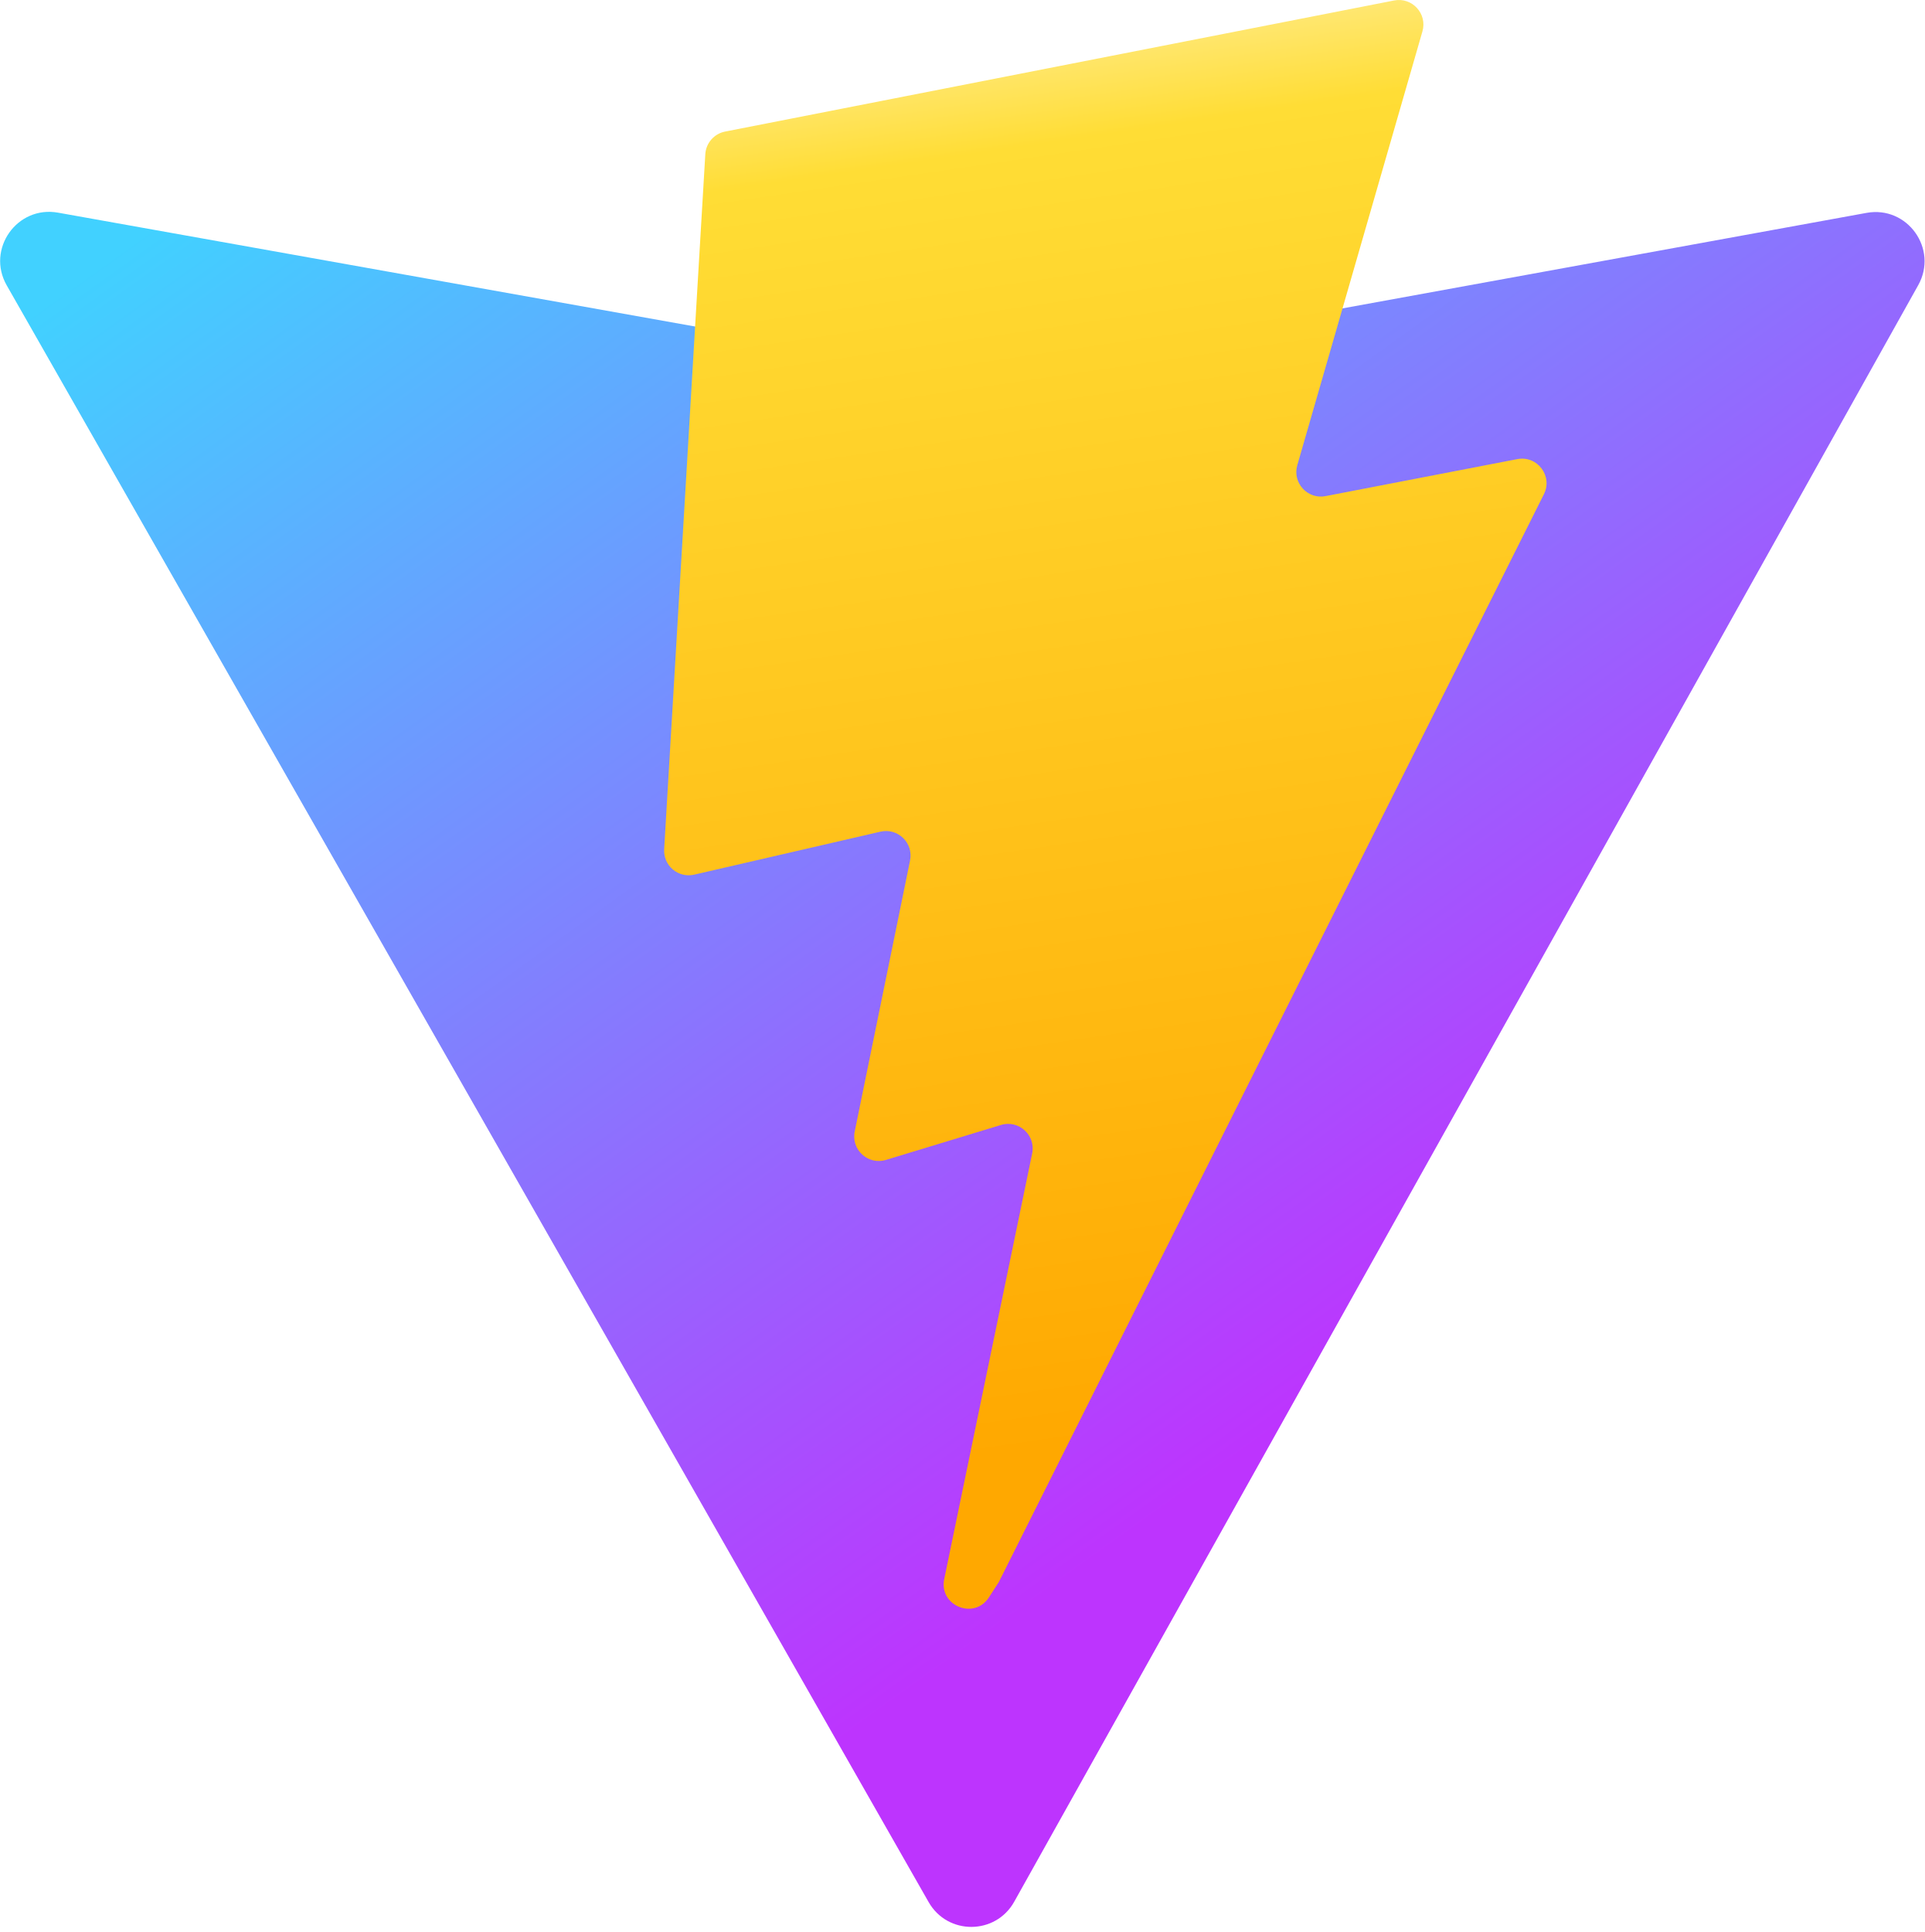
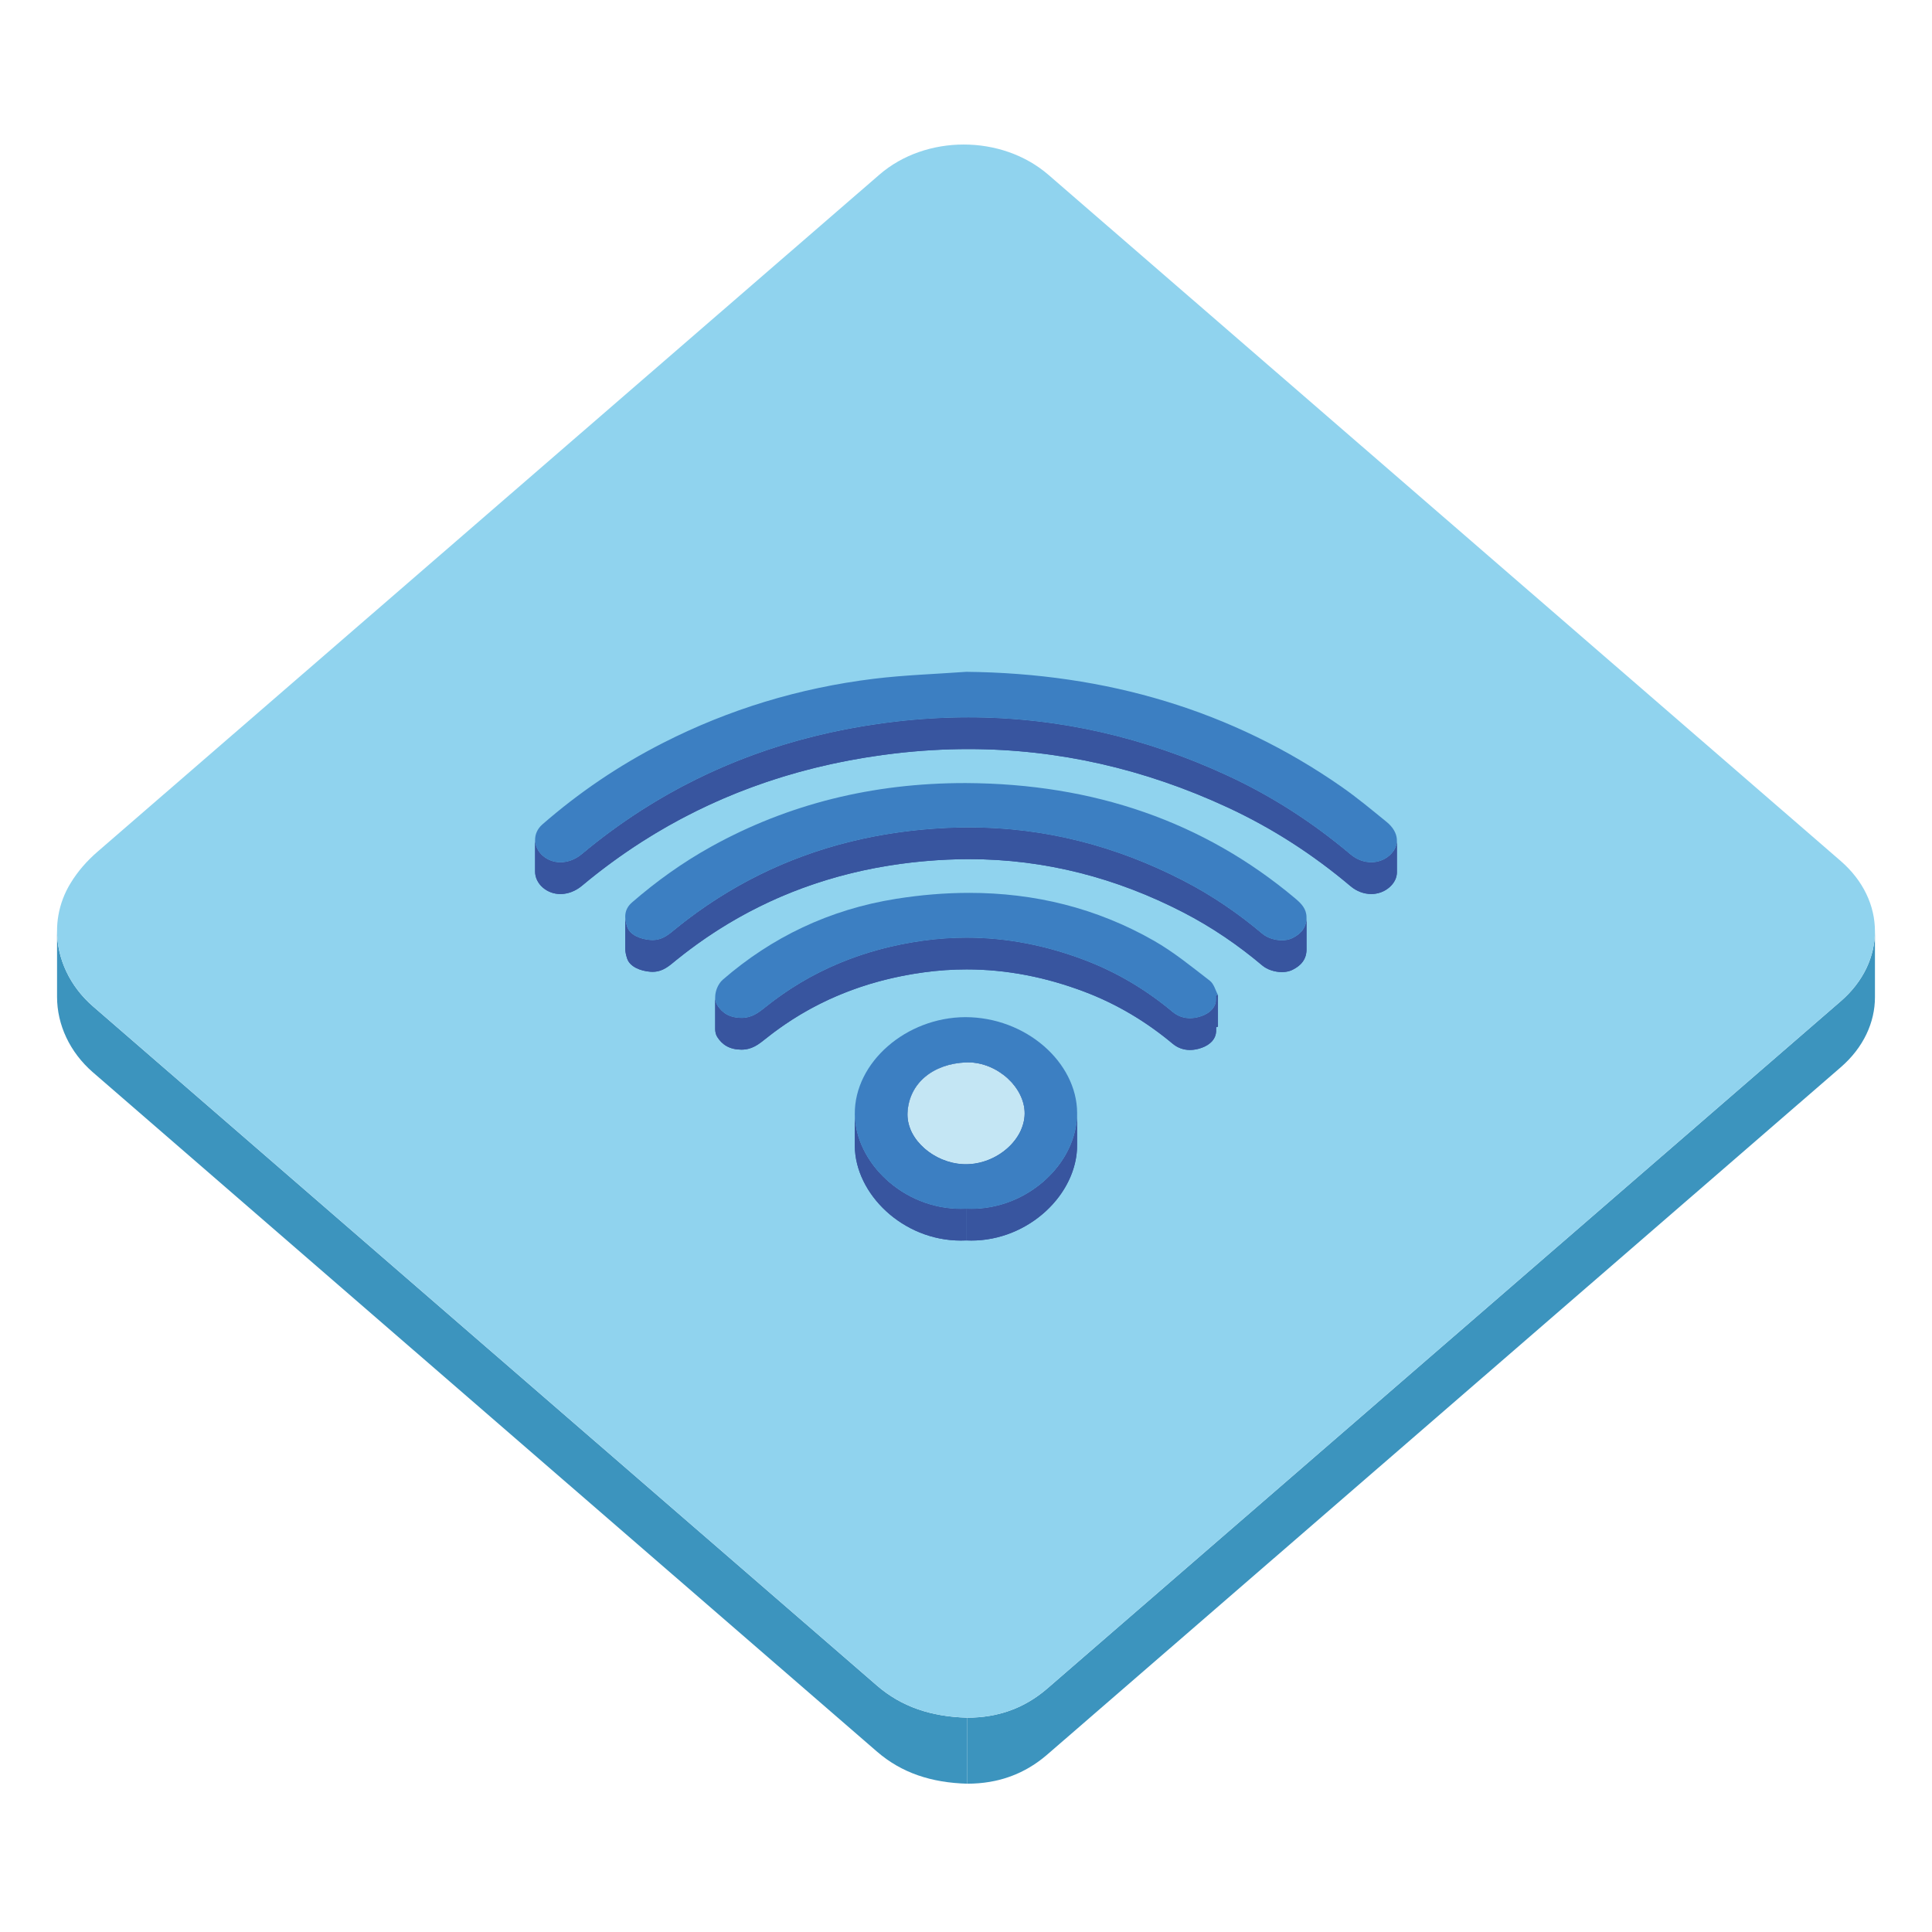
- <svg xmlns="http://www.w3.org/2000/svg" aria-hidden="true" role="img" class="iconify iconify--logos" width="31.88" height="32" preserveAspectRatio="xMidYMid meet" viewBox="0 0 256 257">
-   <defs>
-     <linearGradient id="IconifyId1813088fe1fbc01fb466" x1="-.828%" x2="57.636%" y1="7.652%" y2="78.411%">
-       <stop offset="0%" stop-color="#41D1FF" />
-       <stop offset="100%" stop-color="#BD34FE" />
-     </linearGradient>
-     <linearGradient id="IconifyId1813088fe1fbc01fb467" x1="43.376%" x2="50.316%" y1="2.242%" y2="89.03%">
-       <stop offset="0%" stop-color="#FFEA83" />
-       <stop offset="8.333%" stop-color="#FFDD35" />
-       <stop offset="100%" stop-color="#FFA800" />
-     </linearGradient>
-   </defs>
-   <path fill="url(#IconifyId1813088fe1fbc01fb466)" d="M255.153 37.938L134.897 252.976c-2.483 4.44-8.862 4.466-11.382.048L.875 37.958c-2.746-4.814 1.371-10.646 6.827-9.67l120.385 21.517a6.537 6.537 0 0 0 2.322-.004l117.867-21.483c5.438-.991 9.574 4.796 6.877 9.62Z" />
-   <path fill="url(#IconifyId1813088fe1fbc01fb467)" d="M185.432.063L96.44 17.501a3.268 3.268 0 0 0-2.634 3.014l-5.474 92.456a3.268 3.268 0 0 0 3.997 3.378l24.777-5.718c2.318-.535 4.413 1.507 3.936 3.838l-7.361 36.047c-.495 2.426 1.782 4.5 4.151 3.78l15.304-4.649c2.372-.72 4.652 1.36 4.15 3.788l-11.698 56.621c-.732 3.542 3.979 5.473 5.943 2.437l1.313-2.028l72.516-144.72c1.215-2.423-.88-5.186-3.54-4.672l-25.505 4.922c-2.396.462-4.435-1.77-3.759-4.114l16.646-57.705c.677-2.35-1.37-4.583-3.769-4.113Z" />
+ <svg xmlns="http://www.w3.org/2000/svg" width="800px" height="800px" viewBox="0 0 1024 1024" class="icon" version="1.1">
+   <path d="M993.763 493.538v35c0 13.331-6.04 26.664-18.135 37.137-140.15 121.422-280.35 242.795-420.49 364.219-11.814 10.237-25.813 15.501-42.454 15.501v-35c16.643 0 30.64-5.264 42.454-15.501 140.141-121.424 280.336-242.802 420.49-364.217 12.095-10.475 18.135-23.803 18.135-37.139z" fill="#3C94BE" />
+   <path d="M30.239 528.367v-3.5-1.75-3.5-3.5-1.75-3.5-3.5-1.75-3.5-3.5-1.75-3.5c0 14.707 6.701 29.313 19.037 40.019 138.449 120.064 277.049 239.996 415.562 360.02 13.002 11.26 28.74 16.466 47.852 16.994v35c-19.108-0.528-34.85-5.734-47.852-16.994C326.325 808.382 187.725 688.45 49.276 568.386c-12.337-10.705-19.037-25.312-19.037-40.019z" fill="#3C94BE" />
+   <path d="M510.786 76.601c16.263 0 32.546 5.362 44.946 16.097 139.95 121.188 279.901 242.376 419.819 363.586 24.241 20.995 24.295 53.413 0.079 74.397-140.15 121.42-280.35 242.796-420.489 364.217-11.815 10.239-25.813 15.502-42.452 15.502-19.109-0.528-34.852-5.734-47.854-16.994-138.511-120.024-277.111-239.956-415.56-360.02-19.581-16.988-24.96-43.81-11.895-65.251 3.919-6.438 8.669-11.829 14.465-16.849C189.954 331.734 328.024 212.152 466.107 92.567c12.296-10.64 28.478-15.966 44.679-15.966z" fill="#90D3EE" />
+   <path d="M740.39 445.475v16.8c0 2.879-1.313 5.675-3.933 7.98-2.727 2.394-6.145 3.592-9.664 3.592-3.794 0-7.706-1.392-11-4.178-19.574-16.532-41.227-30.656-65.327-41.813-43.557-20.162-89.269-30.829-137.202-30.829-12.792 0-25.736 0.759-38.846 2.3-64.18 7.552-119.429 31.252-166.018 70.179-3.464 2.892-7.495 4.349-11.356 4.349-3.397 0-6.667-1.127-9.309-3.4-2.73-2.352-4.124-5.457-4.124-8.546v-16.8c0 3.09 1.393 6.195 4.124 8.546 2.643 2.273 5.912 3.4 9.309 3.4 3.862 0 7.892-1.458 11.356-4.349 46.588-38.926 101.839-62.626 166.018-70.178a332.199 332.199 0 0 1 38.846-2.3c47.934 0 93.646 10.667 137.202 30.829 24.101 11.156 45.753 25.281 65.327 41.813 3.295 2.786 7.206 4.178 11 4.178 3.52 0 6.938-1.196 9.664-3.593 2.619-2.305 3.933-5.101 3.933-7.98z" fill="#38559F" />
+   <path d="M740.39 445.475v16.8c0 0.197-0.007 0.396-0.019 0.592v-16.8c0.012-0.196 0.019-0.396 0.019-0.592M740.371 446.068v16.8c-0.132 2.1-0.973 4.143-2.512 5.962v-16.8c1.539-1.82 2.38-3.862 2.512-5.962M737.859 452.03v16.8c-0.418 0.493-0.883 0.968-1.402 1.423a14.43 14.43 0 0 1-1.75 1.317v-16.8a14.525 14.525 0 0 0 1.75-1.316c0.52-0.455 0.984-0.932 1.402-1.424M734.707 454.77v16.8c-0.88 0.562-1.807 1.02-2.771 1.373v-16.8a14.237 14.237 0 0 0 2.771-1.373" fill="#38559F" />
+   <path d="M731.938 456.143v16.8c-0.996 0.365-2.025 0.619-3.076 0.763v-16.8c1.05-0.144 2.08-0.398 3.076-0.763M728.86 456.907v16.8c-0.684 0.093-1.372 0.14-2.068 0.14-3.794 0-7.707-1.392-11-4.178-19.574-16.532-41.227-30.656-65.327-41.813-43.558-20.162-89.27-30.829-137.203-30.829-12.791 0-25.737 0.759-38.846 2.3-2.249 0.265-4.487 0.55-6.711 0.853v-16.8c2.226-0.304 4.462-0.588 6.711-0.853a332.224 332.224 0 0 1 38.846-2.3c47.934 0 93.646 10.667 137.203 30.829 24.101 11.156 45.753 25.281 65.327 41.813 3.295 2.786 7.206 4.178 11 4.178a15.471 15.471 0 0 0 2.068-0.14M467.705 383.38v16.8c-24.287 3.318-47.269 8.988-68.965 16.961v-16.8c21.697-7.973 44.679-13.644 68.965-16.961" fill="#38559F" />
+   <path d="M398.741 400.341v16.8a301.078 301.078 0 0 0-58.45 28.968v-16.8a300.994 300.994 0 0 1 58.45-28.968M340.291 429.309v16.8a310.12 310.12 0 0 0-31.891 23.396 21.105 21.105 0 0 1-2.074 1.521v-16.8a20.932 20.932 0 0 0 2.074-1.52 309.982 309.982 0 0 1 31.891-23.397" fill="#38559F" />
+   <path d="M306.326 454.225v16.8a18.61 18.61 0 0 1-3.603 1.792v-16.8a18.638 18.638 0 0 0 3.603-1.792M302.723 456.019v16.8a16.897 16.897 0 0 1-3.548 0.892v-16.8a17.084 17.084 0 0 0 3.548-0.892M299.175 456.909v16.8c-0.715 0.096-1.427 0.145-2.133 0.145-3.397 0-6.667-1.126-9.309-3.4-2.73-2.352-4.124-5.457-4.124-8.546v-16.8c0 3.09 1.393 6.195 4.124 8.546 2.643 2.273 5.912 3.4 9.309 3.4 0.708 0.001 1.42-0.049 2.133-0.145" fill="#38559F" />
+   <path d="M512.195 356.077c74.401 0.785 140.84 20.488 198.829 60.914 8.357 5.824 16.119 12.309 23.949 18.683 6.703 5.463 7.166 12.78 1.483 17.783-2.727 2.394-6.145 3.591-9.664 3.591-3.794 0-7.706-1.392-11-4.177-19.574-16.533-41.227-30.658-65.327-41.814-43.557-20.162-89.269-30.829-137.202-30.829-12.792 0-25.736 0.759-38.846 2.3-64.179 7.552-119.428 31.252-166.018 70.178-3.464 2.892-7.495 4.349-11.356 4.349-3.397 0-6.667-1.126-9.308-3.4-5.342-4.599-5.564-12.072-0.263-16.699 19.243-16.788 40.541-31.287 64.109-43.273 34.646-17.624 71.88-29.043 111.605-33.922 16.21-1.983 32.67-2.498 49.009-3.684z" fill="#3C7FC2" />
+   <path d="M692.482 486.382v16.8c0 5.21-2.807 8.626-7.687 10.957-1.545 0.735-3.407 1.082-5.349 1.082-3.737 0-7.773-1.277-10.406-3.501-12.782-10.771-26.681-20.304-42.014-28.204-35.184-18.129-73.01-28.156-113.459-28.157-3.727 0-7.469 0.086-11.241 0.257-55.217 2.514-103.329 20.445-143.861 53.223-3.691 2.991-7.025 6.247-12.643 6.247-0.35 0-0.708-0.014-1.076-0.04-5.475-0.391-10.927-2.757-12.328-6.939-0.607-1.81-1.028-3.642-1.028-5.435v-16.8c0 1.792 0.421 3.625 1.028 5.435 1.401 4.182 6.854 6.549 12.328 6.94 0.368 0.027 0.726 0.04 1.076 0.04 5.618 0 8.951-3.255 12.643-6.247 40.532-32.778 88.644-50.709 143.861-53.224a248.03 248.03 0 0 1 11.241-0.257c40.449 0 78.275 10.028 113.459 28.157 15.333 7.899 29.231 17.432 42.014 28.204 2.633 2.223 6.669 3.5 10.406 3.5 1.943 0 3.806-0.346 5.349-1.082 4.881-2.33 7.687-5.745 7.687-10.956z" fill="#38559F" />
+   <path d="M692.482 486.382v16.8c0 0.285-0.01 0.563-0.026 0.837v-16.8c0.017-0.273 0.026-0.552 0.026-0.837M692.455 487.218v16.8c-0.151 2.527-1.008 4.606-2.468 6.333v-16.8c1.462-1.727 2.317-3.807 2.468-6.333" fill="#38559F" />
+   <path d="M689.988 493.55v16.8c-0.827 0.976-1.847 1.838-3.049 2.603v-16.799c1.202-0.765 2.222-1.627 3.049-2.604M686.939 496.156v16.8c-0.661 0.424-1.376 0.816-2.144 1.183a9.43 9.43 0 0 1-0.817 0.344v-16.8c0.28-0.104 0.555-0.219 0.817-0.345a19.851 19.851 0 0 0 2.144-1.182" fill="#38559F" />
+   <path d="M683.979 497.682v16.8c-0.776 0.285-1.61 0.485-2.482 0.604v-16.799a12.107 12.107 0 0 0 2.482-0.605M681.494 498.285v16.8c-0.667 0.09-1.354 0.136-2.049 0.136-3.738 0-7.772-1.277-10.406-3.501-12.781-10.771-26.681-20.304-42.014-28.204-35.183-18.129-73.009-28.156-113.459-28.157-3.727 0-7.469 0.086-11.241 0.257a278.008 278.008 0 0 0-24.995 2.254v-16.8a277.64 277.64 0 0 1 24.995-2.255 248.03 248.03 0 0 1 11.241-0.257c40.45 0 78.276 10.028 113.459 28.157 15.333 7.899 29.232 17.432 42.014 28.204 2.634 2.223 6.668 3.5 10.406 3.5 0.698 0.001 1.383-0.043 2.049-0.134" fill="#38559F" />
+   <path d="M477.332 441.07v16.8c-18.121 2.479-35.404 6.746-51.83 12.782v-16.8c16.427-6.037 33.709-10.305 51.83-12.782" fill="#38559F" />
+   <path d="M425.503 453.852v16.8a232.53 232.53 0 0 0-45.14 22.395v-16.8a232.444 232.444 0 0 1 45.14-22.395M380.363 476.246v16.8a242.671 242.671 0 0 0-21.897 15.792c-1.682 1.363-3.287 2.779-5.07 3.918v-16.8c1.783-1.137 3.388-2.555 5.07-3.918a242.671 242.671 0 0 1 21.897-15.792M353.396 495.957v16.8c-0.947 0.606-1.945 1.135-3.031 1.532v-16.8a15.472 15.472 0 0 0 3.031-1.532" fill="#38559F" />
+   <path d="M350.366 497.489v16.8c-0.841 0.311-1.735 0.543-2.698 0.673v-16.8a12.777 12.777 0 0 0 2.698-0.673M347.668 498.162v16.8c-0.588 0.081-1.2 0.123-1.844 0.123-0.35 0-0.708-0.014-1.076-0.04-5.475-0.391-10.928-2.757-12.328-6.939-0.607-1.81-1.028-3.642-1.028-5.435v-16.8c0 1.792 0.421 3.625 1.028 5.435 1.4 4.182 6.854 6.549 12.328 6.94 0.368 0.027 0.726 0.04 1.076 0.04a13.633 13.633 0 0 0 1.844-0.124" fill="#38559F" />
+   <path d="M511.335 415.042l0.92 0.001c67.416 0.366 125.647 20.339 174.191 61.097 3.268 2.741 5.929 5.44 6.029 9.883 0.132 5.413-2.69 8.931-7.681 11.313-1.545 0.737-3.407 1.082-5.349 1.082-3.739 0-7.773-1.277-10.406-3.5-12.782-10.772-26.681-20.304-42.014-28.204-35.184-18.129-73.01-28.156-113.459-28.157-3.727 0-7.469 0.086-11.241 0.257-55.217 2.515-103.329 20.445-143.861 53.224-3.691 2.991-7.025 6.247-12.643 6.247-0.35 0-0.708-0.012-1.076-0.04-5.475-0.391-10.928-2.758-12.328-6.94-1.512-4.513-1.876-9.158 2.58-13.016 12.811-11.103 26.671-21.089 41.942-29.557 40.973-22.711 85.842-33.69 134.396-33.69z" fill="#3C7FC2" />
+   <path d="M645.544 527.342v16.8c-0.362 0.122-0.726 0.255-1.097 0.376v-16.8c0.371-0.122 0.735-0.254 1.097-0.376z" fill="#38559F" />
+   <path d="M645.544 527.342v16.8c-0.362 0.122-0.726 0.255-1.097 0.376v-16.8c0.371-0.122 0.735-0.254 1.097-0.376" fill="#38559F" />
+   <path d="M644.586 529.389v16.8c0 4.464-3.146 7.532-7.611 9.153-2.057 0.744-4.173 1.161-6.263 1.161-3.229 0-6.392-0.994-9.169-3.309-13.779-11.497-29.222-20.899-46.771-27.542-20.212-7.655-40.989-11.845-62.453-11.845-7.511 0-15.107 0.513-22.792 1.57-32.014 4.4-59.906 16.105-83.705 35.162-3.68 2.945-7.156 5.797-12.9 5.797-6.271-0.069-10.142-2.585-12.764-6.73-0.753-1.19-1.094-2.667-1.094-4.232v-16.801c0 1.565 0.342 3.045 1.094 4.233 2.622 4.146 6.491 6.661 12.764 6.73 5.745 0 9.22-2.852 12.9-5.797 23.799-19.058 51.691-30.764 83.705-35.164a167.382 167.382 0 0 1 22.792-1.569c21.464 0 42.242 4.189 62.453 11.844 17.55 6.644 32.992 16.045 46.771 27.542 2.775 2.314 5.94 3.309 9.169 3.309 2.089 0 4.206-0.417 6.263-1.161 4.464-1.62 7.611-4.687 7.611-9.151z" fill="#38559F" />
+   <path d="M644.586 529.389v16.8c0 0.188-0.006 0.376-0.017 0.558v-16.8c0.011-0.184 0.017-0.371 0.017-0.558M644.569 529.946v16.8c-0.116 1.927-0.837 3.577-1.999 4.949v-16.8c1.164-1.373 1.883-3.022 1.999-4.949" fill="#38559F" />
+   <path d="M642.572 534.896v16.8c-0.686 0.809-1.527 1.523-2.488 2.137v-16.8a11.07 11.07 0 0 0 2.488-2.137M640.082 537.034v16.8a15.743 15.743 0 0 1-3.025 1.479v-16.801a15.74 15.74 0 0 0 3.025-1.478M637.057 538.512v16.8c-0.027 0.01-0.054 0.021-0.082 0.029a19.623 19.623 0 0 1-4.013 1.005v-16.801a19.51 19.51 0 0 0 4.013-1.005c0.028-0.008 0.055-0.019 0.082-0.028M632.962 539.547v16.8a16.54 16.54 0 0 1-2.249 0.156c-3.228 0-6.391-0.994-9.168-3.309-13.78-11.497-29.223-20.899-46.771-27.542-20.213-7.655-40.99-11.845-62.453-11.845-7.476 0-15.031 0.508-22.679 1.554v-16.8a166.943 166.943 0 0 1 22.679-1.554c21.463 0 42.241 4.189 62.453 11.844 17.549 6.644 32.991 16.045 46.771 27.542 2.775 2.314 5.94 3.309 9.168 3.309a16.7 16.7 0 0 0 2.249-0.155M489.641 498.563v16.8l-0.114 0.017c-13.353 1.836-25.989 4.941-37.909 9.321v-16.8c11.92-4.38 24.556-7.487 37.909-9.323 0.037-0.006 0.076-0.01 0.114-0.015M451.618 507.899v16.8c-11.134 4.092-21.646 9.294-31.534 15.61v-16.8c9.889-6.316 20.4-11.518 31.534-15.61M420.084 523.511v16.8a164.95 164.95 0 0 0-14.263 10.231c-1.392 1.112-2.75 2.212-4.216 3.149v-16.8c1.464-0.938 2.825-2.037 4.216-3.15a164.51 164.51 0 0 1 14.263-10.23M401.605 536.891v16.8c-1.07 0.685-2.197 1.282-3.432 1.736v-16.8c1.235-0.454 2.362-1.052 3.432-1.736M398.173 538.627v16.8c-0.956 0.352-1.974 0.615-3.083 0.767v-16.8a14.583 14.583 0 0 0 3.083-0.767M395.09 539.394v16.8c-0.686 0.092-1.408 0.144-2.168 0.144-6.271-0.069-10.142-2.585-12.764-6.73-0.753-1.19-1.094-2.667-1.094-4.232v-16.801c0 1.565 0.342 3.045 1.094 4.233 2.622 4.146 6.491 6.661 12.764 6.73 0.76-0.001 1.482-0.052 2.168-0.144" fill="#38559F" />
+   <path d="M513.694 473.237c34.461-0.001 67.335 7.921 97.881 25.349 10.645 6.066 20.05 13.827 29.625 21.188 2.258 1.736 2.944 5.001 4.344 7.568-0.362 0.122-0.726 0.254-1.097 0.376 0.878 5.379-2.47 9.009-7.47 10.824-2.058 0.743-4.174 1.16-6.265 1.16-3.228 0-6.391-0.993-9.168-3.309-13.78-11.496-29.223-20.898-46.771-27.542-20.213-7.655-40.99-11.844-62.453-11.844-7.512 0-15.108 0.514-22.793 1.569-32.014 4.401-59.906 16.105-83.705 35.164-3.68 2.945-7.156 5.797-12.901 5.797-6.271-0.069-10.142-2.585-12.764-6.73-2.389-3.771-0.635-10.459 3.024-13.628 25.703-22.269 56.246-37.178 92.02-42.826 13.018-2.051 25.865-3.116 38.493-3.116z" fill="#3C7FC2" />
+   <path d="M513.271 579.865c-0.398 0-0.576 0.001-0.755 0.005v-1.963-2.079-2.159-2.197-2.198-2.16-2.078-1.962c0.142-0.003 0.285-0.004 0.541-0.006v0h0.214c15.446 0.102 29.624 13.168 29.819 26.728v16.8c-0.195-13.562-14.373-26.628-29.819-26.731z" fill="#38559F" />
+   <path d="M543.091 590.202v16.8c0.089-13.703-14.217-27.034-29.82-27.137-0.398 0-0.576 0.001-0.755 0.005l-0.572 0.019a45.287 45.287 0 0 0-4.151 0.364v-16.8a44.935 44.935 0 0 1 4.151-0.365l0.572-0.018c0.179-0.004 0.356-0.005 0.755-0.005 15.603 0.104 29.909 13.434 29.82 27.137" fill="#38559F" />
+   <path d="M543.091 607.002c0.002-0.138 0-0.273-0.001-0.41a47040 47040 0 0 0 0-16.8c0.001 0.137 0.003 0.272 0.001 0.41v16.8z" fill="#38559F" />
+   <path d="M543.091 590.202v16.8c0.089-13.703-14.217-27.034-29.82-27.137-0.398 0-0.576 0.001-0.755 0.005l-0.572 0.019a45.287 45.287 0 0 0-4.151 0.364v-16.8a44.935 44.935 0 0 1 4.151-0.365l0.572-0.018c0.179-0.004 0.356-0.005 0.755-0.005 15.603 0.104 29.909 13.434 29.82 27.137" fill="#38559F" />
+   <path d="M480.998 606.706c-0.011 0.22-0.016 0.439-0.019 0.661v-16.8c0.003-0.22 0.008-0.438 0.019-0.662 0.736-15.957 13.731-26.104 30.946-26.817l0.572-0.018V579.867l-0.572 0.018c-17.215 0.719-30.21 10.863-30.946 26.821z" fill="#38559F" />
+   <path d="M543.091 590.202v16.8c0.089-13.703-14.217-27.034-29.82-27.137-0.398 0-0.576 0.001-0.755 0.005l-0.572 0.019a45.287 45.287 0 0 0-4.151 0.364v-16.8a44.935 44.935 0 0 1 4.151-0.365l0.572-0.018c0.179-0.004 0.356-0.005 0.755-0.005 15.603 0.104 29.909 13.434 29.82 27.137" fill="#38559F" />
+   <path d="M507.793 563.453v16.8c-2.889 0.395-5.626 1.068-8.167 2.003v-16.8c2.544-0.935 5.28-1.609 8.167-2.003M499.625 565.453v16.801a32.449 32.449 0 0 0-6.304 3.104v-16.8a32.452 32.452 0 0 1 6.304-3.105M493.32 568.559v16.8c-2.372 1.517-4.465 3.323-6.222 5.397v-16.8c1.758-2.074 3.85-3.882 6.222-5.397M487.098 573.957v16.801c-3.53 4.17-5.709 9.414-6.077 15.525v-16.8c0.368-6.113 2.547-11.357 6.077-15.526M481.021 589.483v16.8a57.2 57.2 0 0 0-0.022 0.424c-0.012 0.222-0.018 0.44-0.021 0.662v-16.801c0.003-0.22 0.008-0.439 0.021-0.661l0.022-0.424" fill="#38559F" />
+   <path d="M480.98 607.367l-0.001 0.194v-16.8l0.001-0.194v16.8z" fill="#38559F" />
+   <path d="M480.98 590.567v16.8l-0.001 0.194v-16.8l0.001-0.194" fill="#38559F" />
+   <path d="M480.979 607.561V590.76v16.801z" fill="#38559F" />
+   <path d="M480.979 590.896v16.662-16.8 0.138" fill="#38559F" />
+   <path d="M512.035 617.063v16.8c-0.574 0-1.083-0.012-1.59-0.037-15.326-0.756-29.385-12.822-29.467-26.128v-16.8c0.082 13.306 14.141 25.372 29.467 26.128 0.508 0.025 1.016 0.037 1.59 0.037z" fill="#38559F" />
+   <path d="M512.035 617.063v16.8c-0.574 0-1.083-0.012-1.59-0.037-15.326-0.756-29.385-12.822-29.467-26.128v-16.8c0.082 13.306 14.141 25.372 29.467 26.128 0.508 0.025 1.016 0.037 1.59 0.037" fill="#38559F" />
+   <path d="M543.091 590.202v16.8c-0.08 14.012-14.907 26.826-31.056 26.861v-16.8c16.149-0.035 30.976-12.85 31.056-26.861z" fill="#38559F" />
+   <path d="M543.091 590.202v16.8a20.54 20.54 0 0 1-0.039 1.165v-16.8c0.024-0.387 0.037-0.775 0.039-1.165M543.052 591.367v16.8c-0.323 5.068-2.547 9.937-6.029 14.047v-16.8c3.48-4.11 5.705-8.978 6.029-14.047M537.022 605.414v16.8c-2.047 2.416-4.528 4.569-7.311 6.348v-16.8c2.783-1.78 5.265-3.933 7.311-6.348" fill="#38559F" />
+   <path d="M529.712 611.763v16.8a34.476 34.476 0 0 1-6.621 3.287v-16.8a34.448 34.448 0 0 0 6.621-3.287M523.091 615.048v16.801a33.005 33.005 0 0 1-6.914 1.727v-16.8a32.945 32.945 0 0 0 6.914-1.728M516.176 616.776v16.8a30.847 30.847 0 0 1-4.142 0.287v-16.8a30.649 30.649 0 0 0 4.142-0.287" fill="#38559F" />
+   <path d="M513.05 563.065c15.824 0.103 30.13 13.434 30.041 27.137-0.08 14.011-14.907 26.826-31.056 26.861a32.97 32.97 0 0 1-1.59-0.037c-15.326-0.756-29.385-12.822-29.467-26.128v-0.33c0.003-0.22 0.008-0.439 0.019-0.661 0.736-15.958 13.731-26.104 30.946-26.817 0.192-0.007 0.381-0.013 0.572-0.018 0.178-0.006 0.357-0.007 0.535-0.007z" fill="#C4E6F4" />
+   <path d="M570.902 589.81v16.801c0.154 26.484-25.829 50.905-56.012 50.905-0.907 0-1.813-0.023-2.726-0.065v-16.8c0.912 0.042 1.817 0.065 2.726 0.065 30.183 0 56.169-24.421 56.012-50.906z" fill="#38559F" />
+   <path d="M570.902 589.81v16.801c0.004 0.928-0.023 1.856-0.08 2.779v-16.8a40.86 40.86 0 0 0 0.08-2.78" fill="#38559F" />
+   <path d="M570.823 592.59v16.8c-0.623 9.967-4.891 19.523-11.604 27.458v-16.8c6.714-7.934 10.979-17.491 11.604-27.458" fill="#38559F" />
+   <path d="M559.22 620.05v16.8c-3.686 4.355-8.11 8.222-13.075 11.399v-16.8c4.964-3.178 9.389-7.044 13.075-11.399M546.145 631.447v16.801a59.322 59.322 0 0 1-11.521 5.724v-16.8a59.353 59.353 0 0 0 11.521-5.725M534.623 637.172v16.8a57.702 57.702 0 0 1-12.15 3.03v-16.8a57.702 57.702 0 0 0 12.15-3.03M522.473 640.202v16.8a56.16 56.16 0 0 1-10.308 0.449v-16.8a56.171 56.171 0 0 0 10.308-0.449" fill="#38559F" />
+   <path d="M512.167 640.65v16.8c-0.971 0.048-1.936 0.072-2.898 0.072-30.83 0-56.006-24.76-56.211-50.197v-16.8c0.204 25.438 25.381 50.197 56.211 50.197 0.96 0.001 1.926-0.023 2.898-0.072z" fill="#38559F" />
+   <path d="M512.167 640.65v16.8c-0.971 0.048-1.936 0.072-2.898 0.072-30.83 0-56.006-24.76-56.211-50.197v-16.8c0.204 25.438 25.381 50.197 56.211 50.197 0.96 0.001 1.926-0.023 2.898-0.072" fill="#38559F" />
+   <path d="M511.572 539.107c32.26-0.001 59.169 23.985 59.33 50.702 0.154 26.485-25.829 50.906-56.012 50.906-0.907 0-1.813-0.023-2.726-0.065-0.97 0.048-1.936 0.072-2.898 0.072-30.83 0-56.005-24.76-56.212-50.197-0.229-27.533 27.289-51.26 58.518-51.418z m0.398 77.956c16.214-0.034 31.042-12.851 31.121-26.861 0.089-13.703-14.217-27.034-29.82-27.137-0.398 0-0.576 0.001-0.755 0.005l-0.572 0.018c-17.215 0.716-30.209 10.86-30.945 26.817a16.257 16.257 0 0 0-0.021 0.991c0.082 13.306 14.141 25.373 29.467 26.129a29.82 29.82 0 0 0 1.525 0.038" fill="#3C7FC2" />
</svg>
